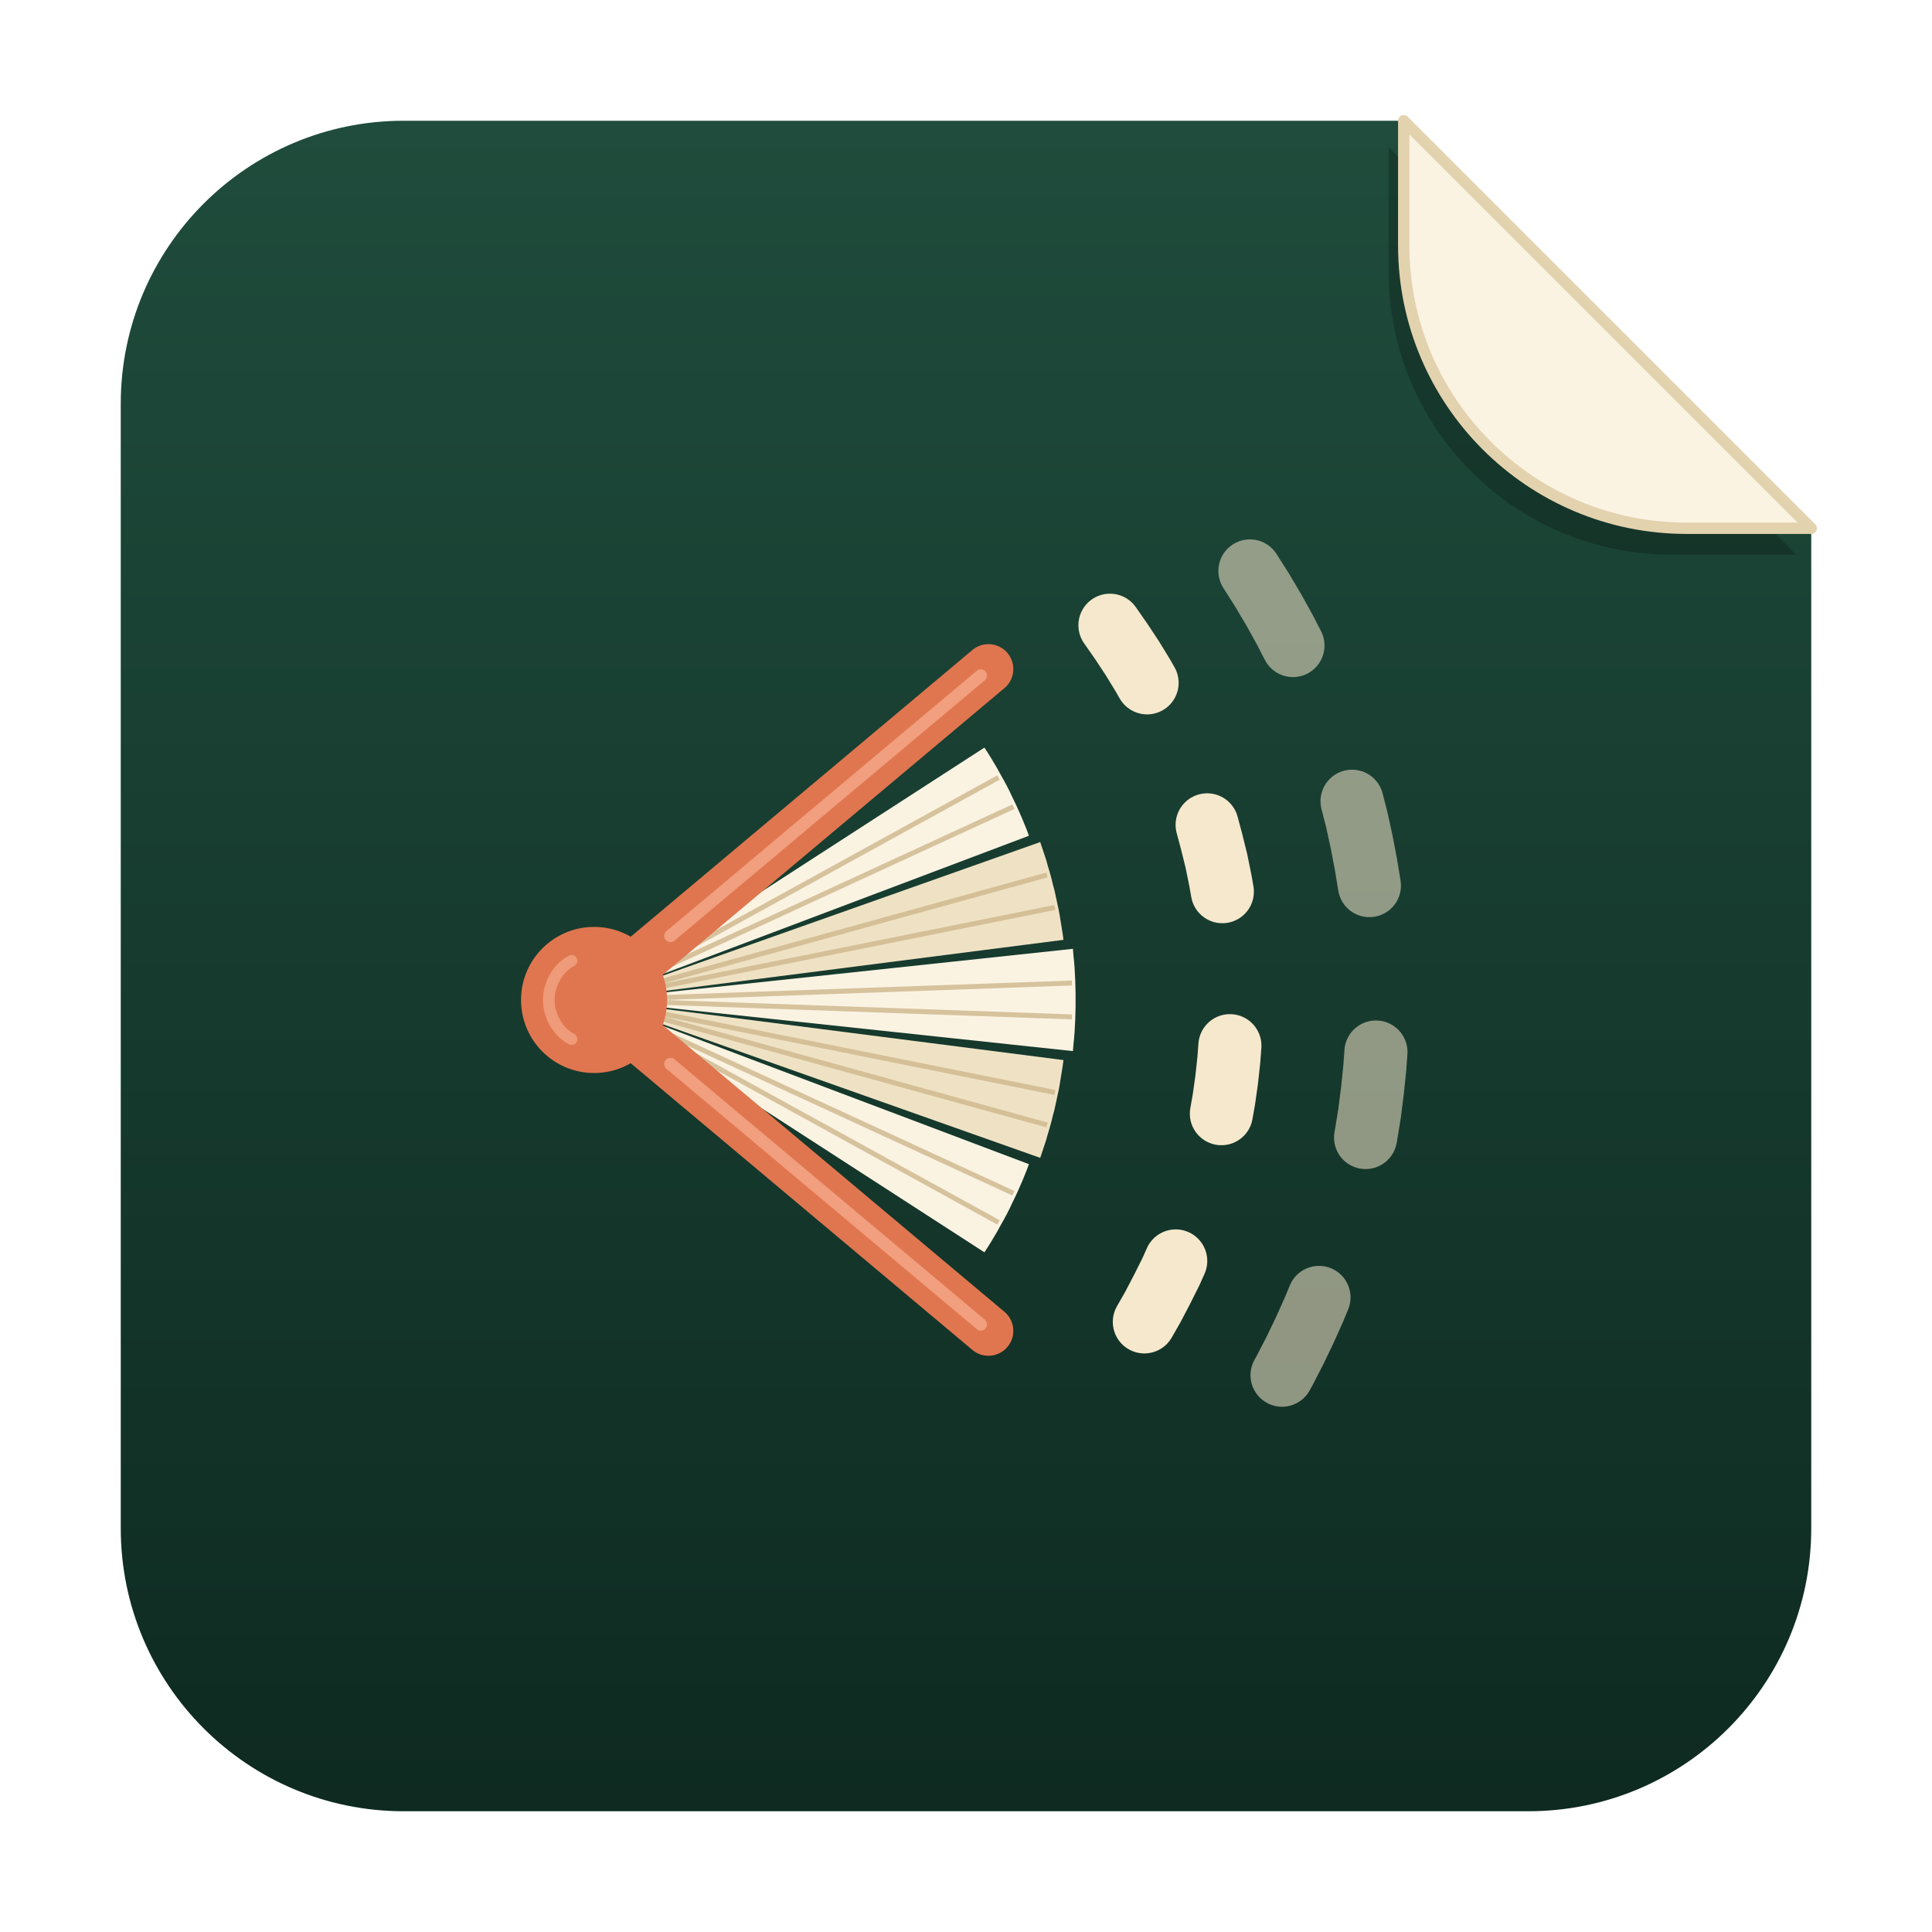
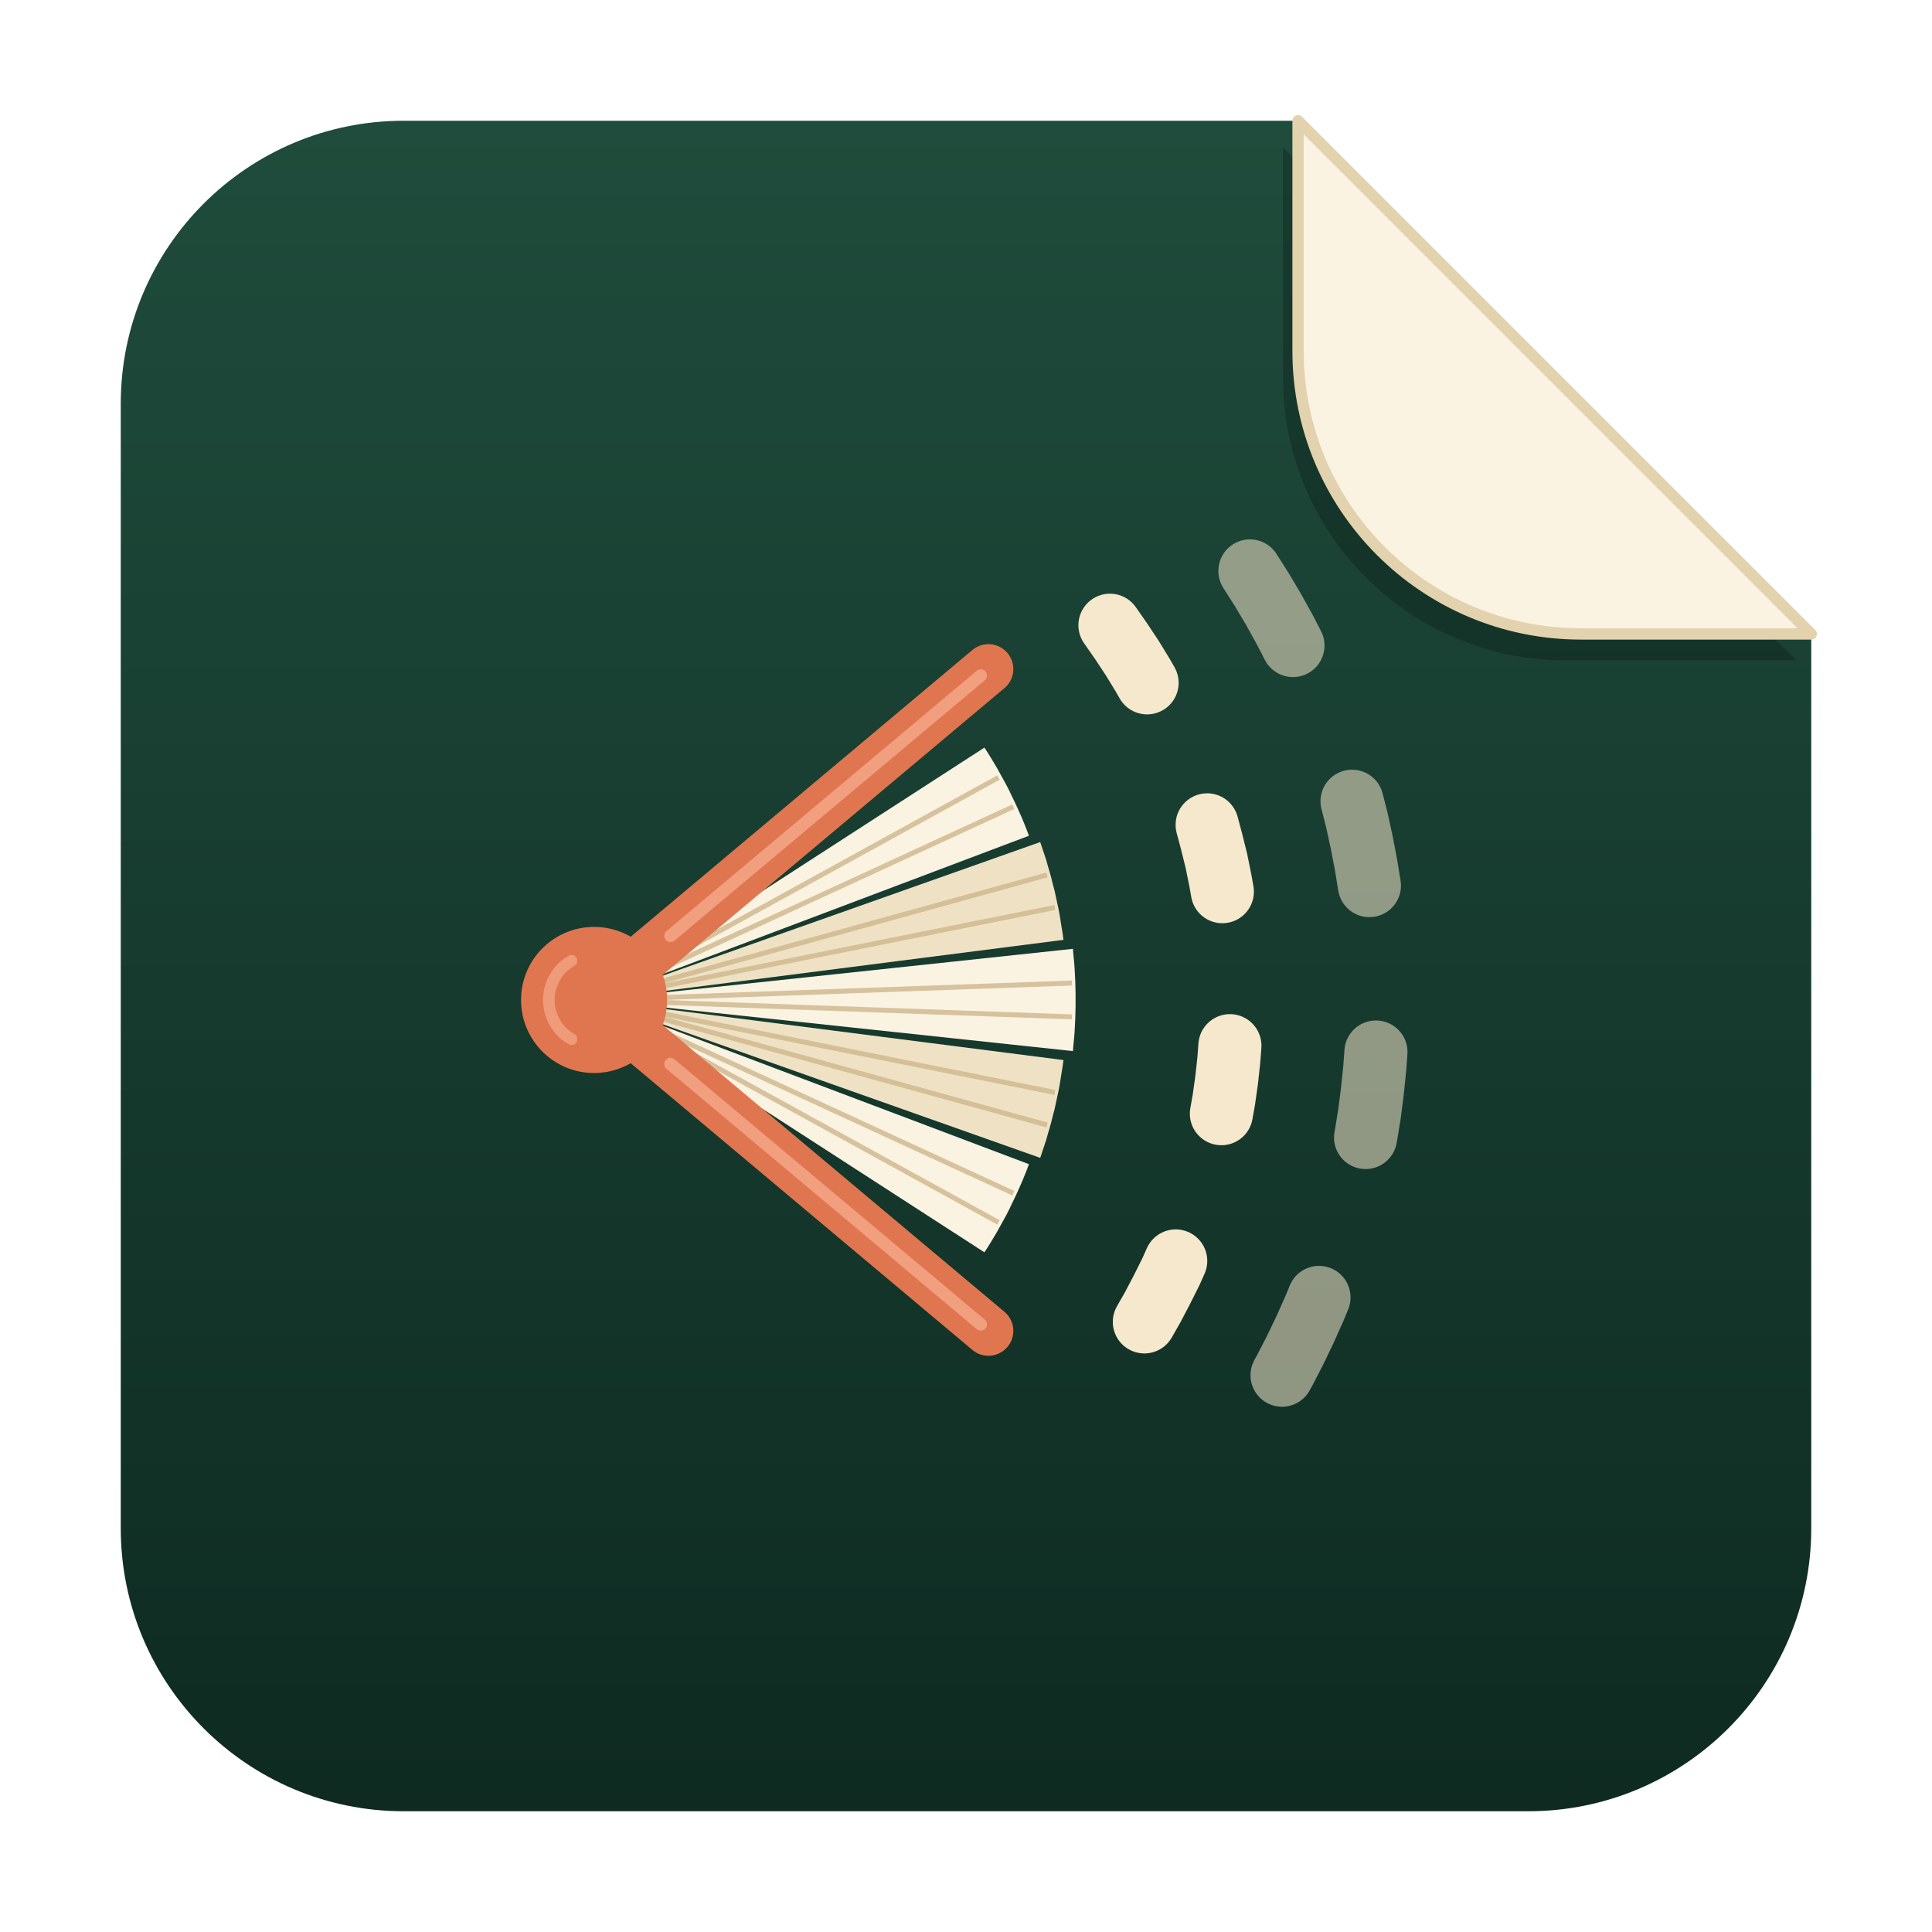
<svg xmlns="http://www.w3.org/2000/svg" viewBox="0 0 1024 1024">
  <defs>
    <linearGradient id="forest" x1="0" y1="0" x2="0" y2="1">
      <stop offset="0" stop-color="#1f4c3c" />
      <stop offset="1" stop-color="#0e2a21" />
    </linearGradient>
  </defs>
-   <path d="M 214.0 64.0 H 744.0 L 960.0 280.0 V 810.0 A 150.0 150.0 0 0 1 810.0 960.0 H 214.0 A 150.0 150.0 0 0 1 64.0 810.0 V 214.0 A 150.0 150.0 0 0 1 214.0 64.0 Z" fill="url(#forest)" />
+   <path d="M 214.0 64.0 H 688.0 L 960.0 336.0 V 810.0 A 150.0 150.0 0 0 1 810.0 960.0 H 214.0 A 150.0 150.0 0 0 1 64.0 810.0 V 214.0 A 150.0 150.0 0 0 1 214.0 64.0 Z" fill="url(#forest)" />
  <g transform="translate(54.40 79.44) scale(0.88)">
    <path d="M 606.7 286.3 613.6 296.2 620.2 306.2 626.5 316.5 632.5 327.0 638.1 337.7 643.5 348.5 648.4 359.5 653.0 370.6 657.3 381.9 661.2 393.3 664.8 404.9 667.9 416.5 670.8 428.2 673.2 440.0 675.3 451.9 677.0 463.9 678.3 475.9 679.2 487.9 679.8 499.9 680.0 512.0 679.8 524.1 679.2 536.1 678.3 548.1 677.0 560.1 675.3 572.1 673.2 584.0 670.8 595.8 667.9 607.5 664.8 619.1 661.2 630.7 657.3 642.1 653.0 653.4 648.4 664.5 643.5 675.5 638.1 686.3 632.5 697.0 626.5 707.5 620.2 717.8 613.6 727.8 606.7 737.7" stroke="#f5e8cc" stroke-width="38.0" fill="none" stroke-linecap="round" opacity="1.0" stroke-dasharray="41.3 93.1" />
    <path d="M 691.0 253.6 698.3 265.1 705.3 276.9 711.9 288.8 718.2 301.0 724.1 313.3 729.7 325.8 734.9 338.4 739.8 351.2 744.2 364.1 748.3 377.2 752.0 390.3 755.4 403.6 758.3 416.9 760.9 430.4 763.1 443.9 764.8 457.4 766.2 471.0 767.2 484.7 767.8 498.3 768.0 512.0 767.8 525.7 767.2 539.3 766.2 553.0 764.8 566.6 763.1 580.1 760.9 593.6 758.3 607.1 755.4 620.4 752.0 633.7 748.3 646.8 744.2 659.9 739.8 672.8 734.9 685.6 729.7 698.2 724.1 710.7 718.2 723.0 711.9 735.2 705.3 747.1 698.3 758.9 691.0 770.4" stroke="#f5e8cc" stroke-width="38.0" fill="none" stroke-linecap="round" opacity="0.55" stroke-dasharray="51.9 100.5" />
    <path d="M 296.0 512.0 531.1 360.0 533.1 363.1 535.1 366.3 537.0 369.5 538.9 372.7 540.7 376.0 542.5 379.2 544.3 382.5 546.0 385.8 547.6 389.2 549.2 392.5 550.8 395.9 552.3 399.3 553.8 402.7 555.2 406.1 556.6 409.6 557.9 413.1 Z" fill="#fbf3e2" />
    <path d="M 296.0 512.0 L 539.6 378.0" stroke="#cdb68c" stroke-width="3" opacity="0.8" />
    <path d="M 296.0 512.0 L 548.5 395.6" stroke="#cdb68c" stroke-width="3" opacity="0.8" />
    <path d="M 296.0 512.0 564.7 416.9 565.9 420.5 567.1 424.1 568.3 427.7 569.3 431.3 570.4 435.0 571.4 438.6 572.3 442.3 573.3 446.0 574.1 449.7 574.9 453.4 575.7 457.1 576.4 460.8 577.0 464.6 577.6 468.3 578.2 472.0 578.7 475.8 Z" fill="#efe2c4" />
    <path d="M 296.0 512.0 L 568.8 436.7" stroke="#cdb68c" stroke-width="3" opacity="0.8" />
    <path d="M 296.0 512.0 L 573.5 456.3" stroke="#cdb68c" stroke-width="3" opacity="0.8" />
    <path d="M 296.0 512.0 584.4 481.2 584.7 485.0 585.1 488.9 585.4 492.7 585.6 496.6 585.8 500.4 585.9 504.3 586.0 508.1 586.0 512.0 586.0 515.9 585.9 519.7 585.8 523.6 585.6 527.4 585.4 531.3 585.1 535.1 584.7 539.0 584.4 542.8 Z" fill="#fbf3e2" />
    <path d="M 296.0 512.0 L 583.8 501.8" stroke="#cdb68c" stroke-width="3" opacity="0.8" />
    <path d="M 296.0 512.0 L 583.8 522.2" stroke="#cdb68c" stroke-width="3" opacity="0.8" />
    <path d="M 296.0 512.0 578.7 548.2 578.2 552.0 577.6 555.7 577.0 559.4 576.4 563.2 575.7 566.9 574.9 570.6 574.1 574.3 573.3 578.0 572.3 581.7 571.4 585.4 570.4 589.0 569.3 592.7 568.3 596.3 567.1 599.9 565.9 603.5 564.7 607.1 Z" fill="#efe2c4" />
    <path d="M 296.0 512.0 L 573.5 567.7" stroke="#cdb68c" stroke-width="3" opacity="0.8" />
    <path d="M 296.0 512.0 L 568.8 587.3" stroke="#cdb68c" stroke-width="3" opacity="0.8" />
    <path d="M 296.0 512.0 557.9 610.9 556.6 614.4 555.2 617.9 553.8 621.3 552.3 624.7 550.8 628.1 549.2 631.5 547.6 634.8 546.0 638.2 544.3 641.5 542.5 644.8 540.7 648.0 538.9 651.3 537.0 654.5 535.1 657.7 533.1 660.9 531.1 664.0 Z" fill="#fbf3e2" />
    <path d="M 296.0 512.0 L 548.5 628.4" stroke="#cdb68c" stroke-width="3" opacity="0.8" />
    <path d="M 296.0 512.0 L 539.6 646.0" stroke="#cdb68c" stroke-width="3" opacity="0.8" />
    <path d="M 296.0 512.0 L 533.5 312.7" stroke="#e0764f" stroke-width="30.0" stroke-linecap="round" />
    <path d="M 342.0 473.4 L 528.9 316.6" stroke="#f3a383" stroke-width="7.5" stroke-linecap="round" opacity="0.9" />
    <path d="M 296.0 512.0 L 533.5 711.3" stroke="#e0764f" stroke-width="30.0" stroke-linecap="round" />
    <path d="M 342.0 550.6 L 528.9 707.4" stroke="#f3a383" stroke-width="7.5" stroke-linecap="round" opacity="0.9" />
    <circle cx="296.0" cy="512.0" r="44.0" fill="#e0764f" />
    <path d="M 282.4 535.6 280.0 534.1 277.7 532.3 275.7 530.3 273.9 528.0 272.4 525.6 271.1 523.1 270.1 520.4 269.3 517.7 268.9 514.9 268.7 512.0 268.9 509.1 269.3 506.3 270.1 503.6 271.1 500.9 272.4 498.4 273.9 496.0 275.7 493.7 277.7 491.7 280.0 489.9 282.4 488.4" stroke="#f3a383" stroke-width="7" fill="none" stroke-linecap="round" opacity="0.8" />
  </g>
-   <path d="M 744.0 64.0 V 130.0 A 150.0 150.0 0 0 0 894.0 280.0 H 960.0 Z" fill="#000000" opacity="0.22" transform="translate(-8 14)" />
-   <path d="M 744.0 64.0 V 130.0 A 150.0 150.0 0 0 0 894.0 280.0 H 960.0 Z" fill="#fbf3e2" stroke="#e3d2ae" stroke-width="6" stroke-linejoin="round" />
+   <path d="M 688.0 64.0 V 186.0 A 150.0 150.0 0 0 0 838.0 336.0 H 960.0 Z" fill="#000000" opacity="0.22" transform="translate(-8 14)" />
+   <path d="M 688.0 64.0 V 186.0 A 150.0 150.0 0 0 0 838.0 336.0 H 960.0 Z" fill="#fbf3e2" stroke="#e3d2ae" stroke-width="6" stroke-linejoin="round" />
</svg>
